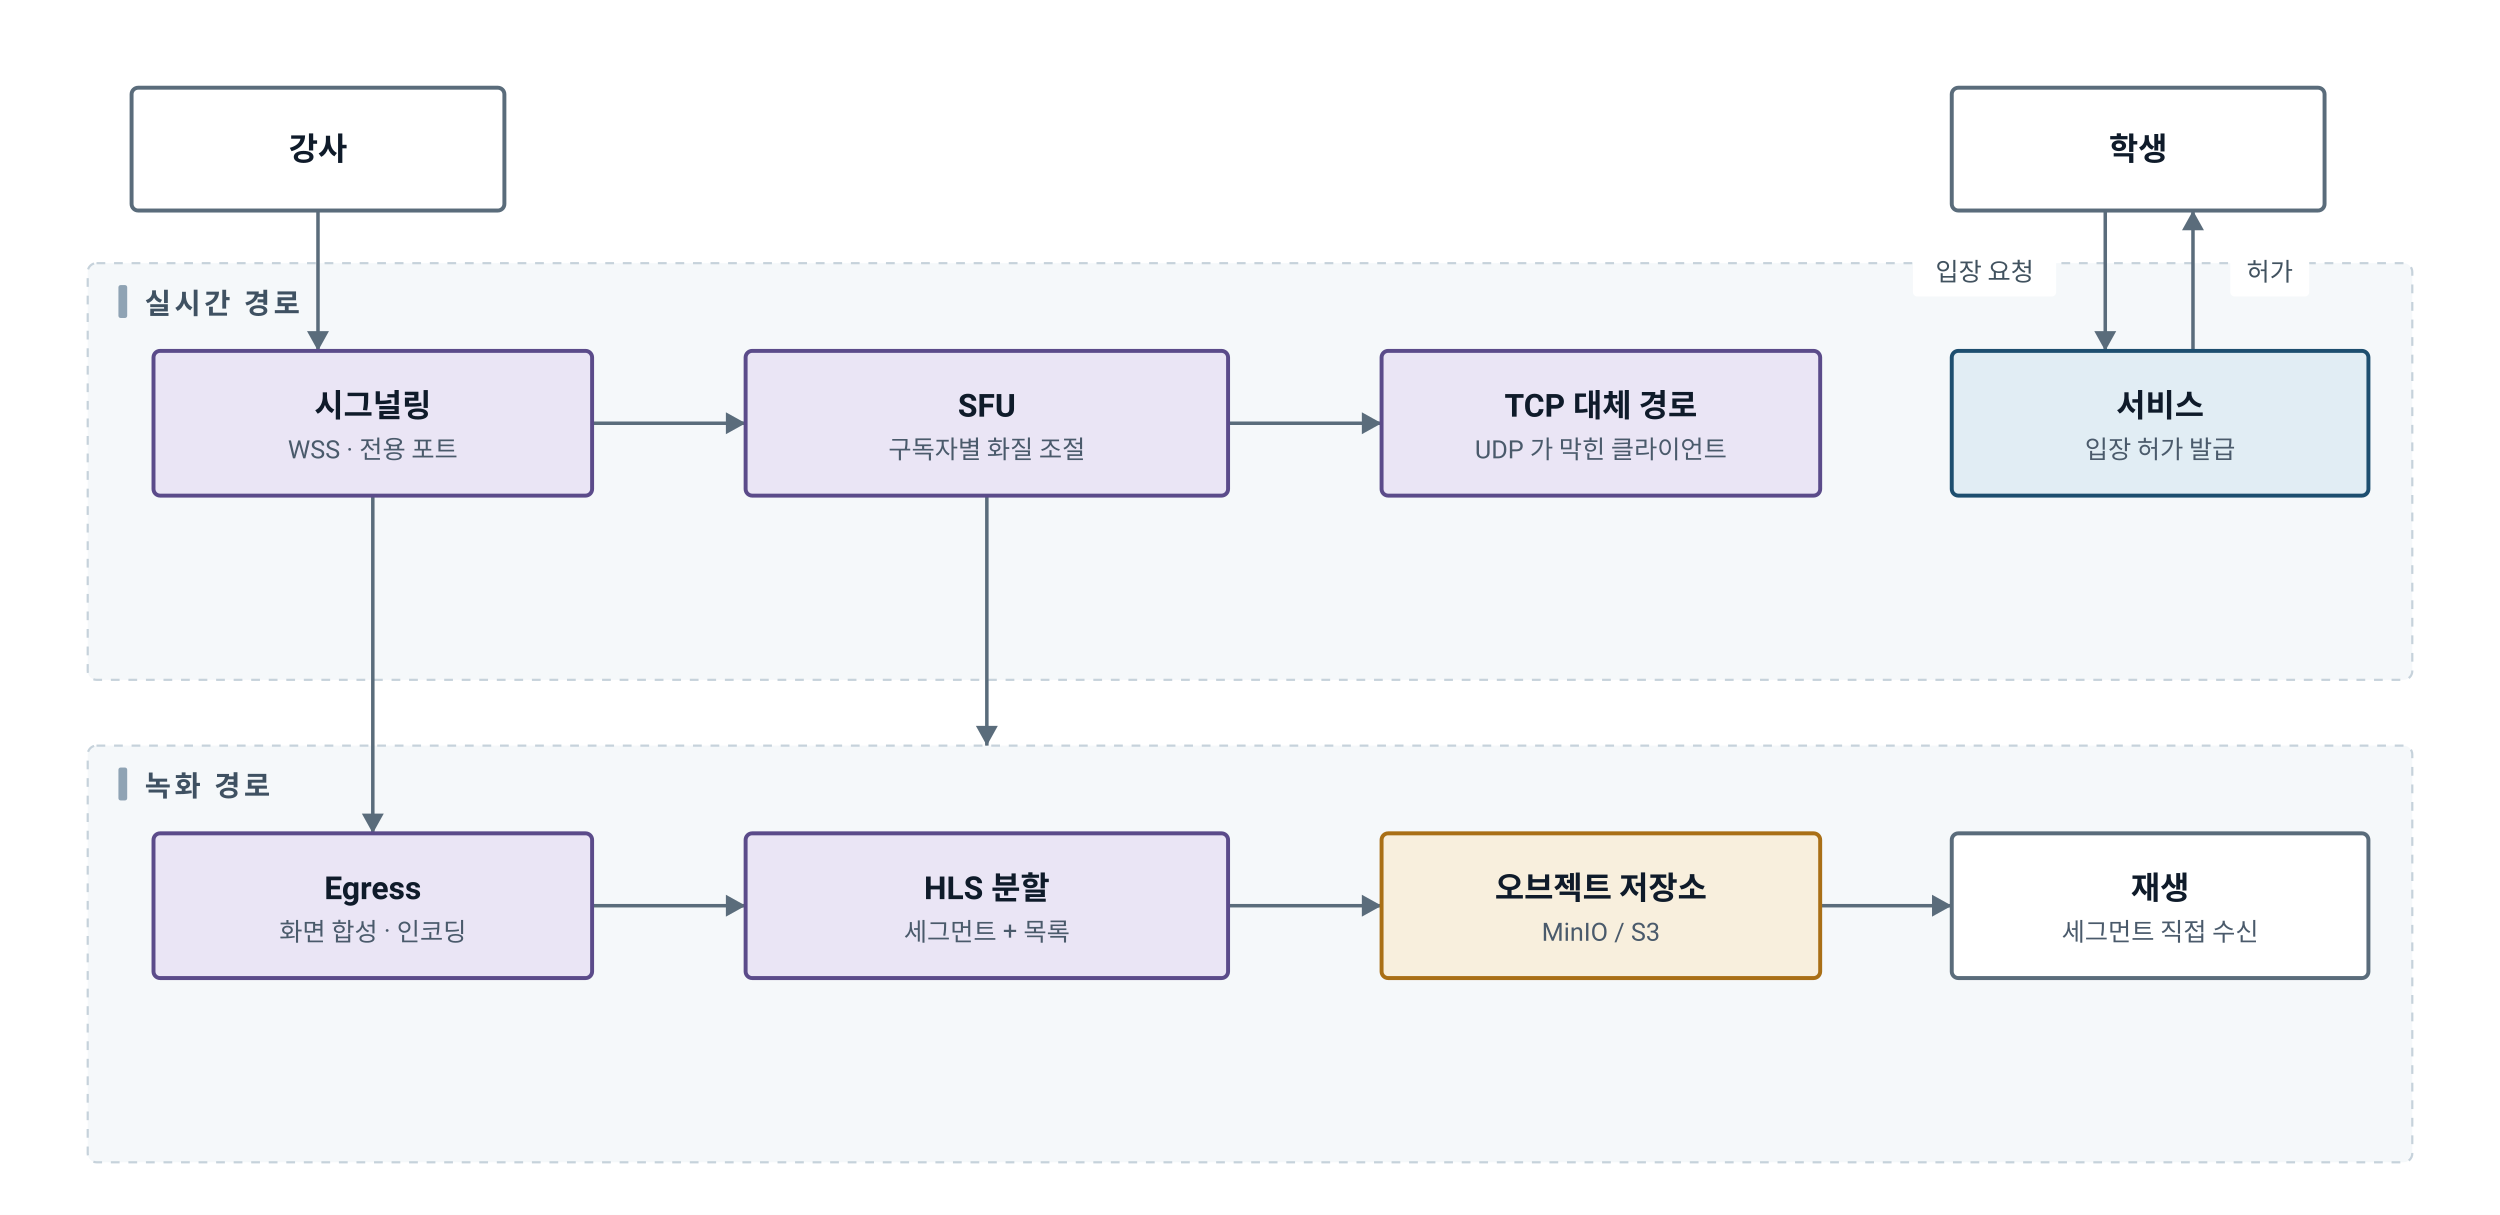
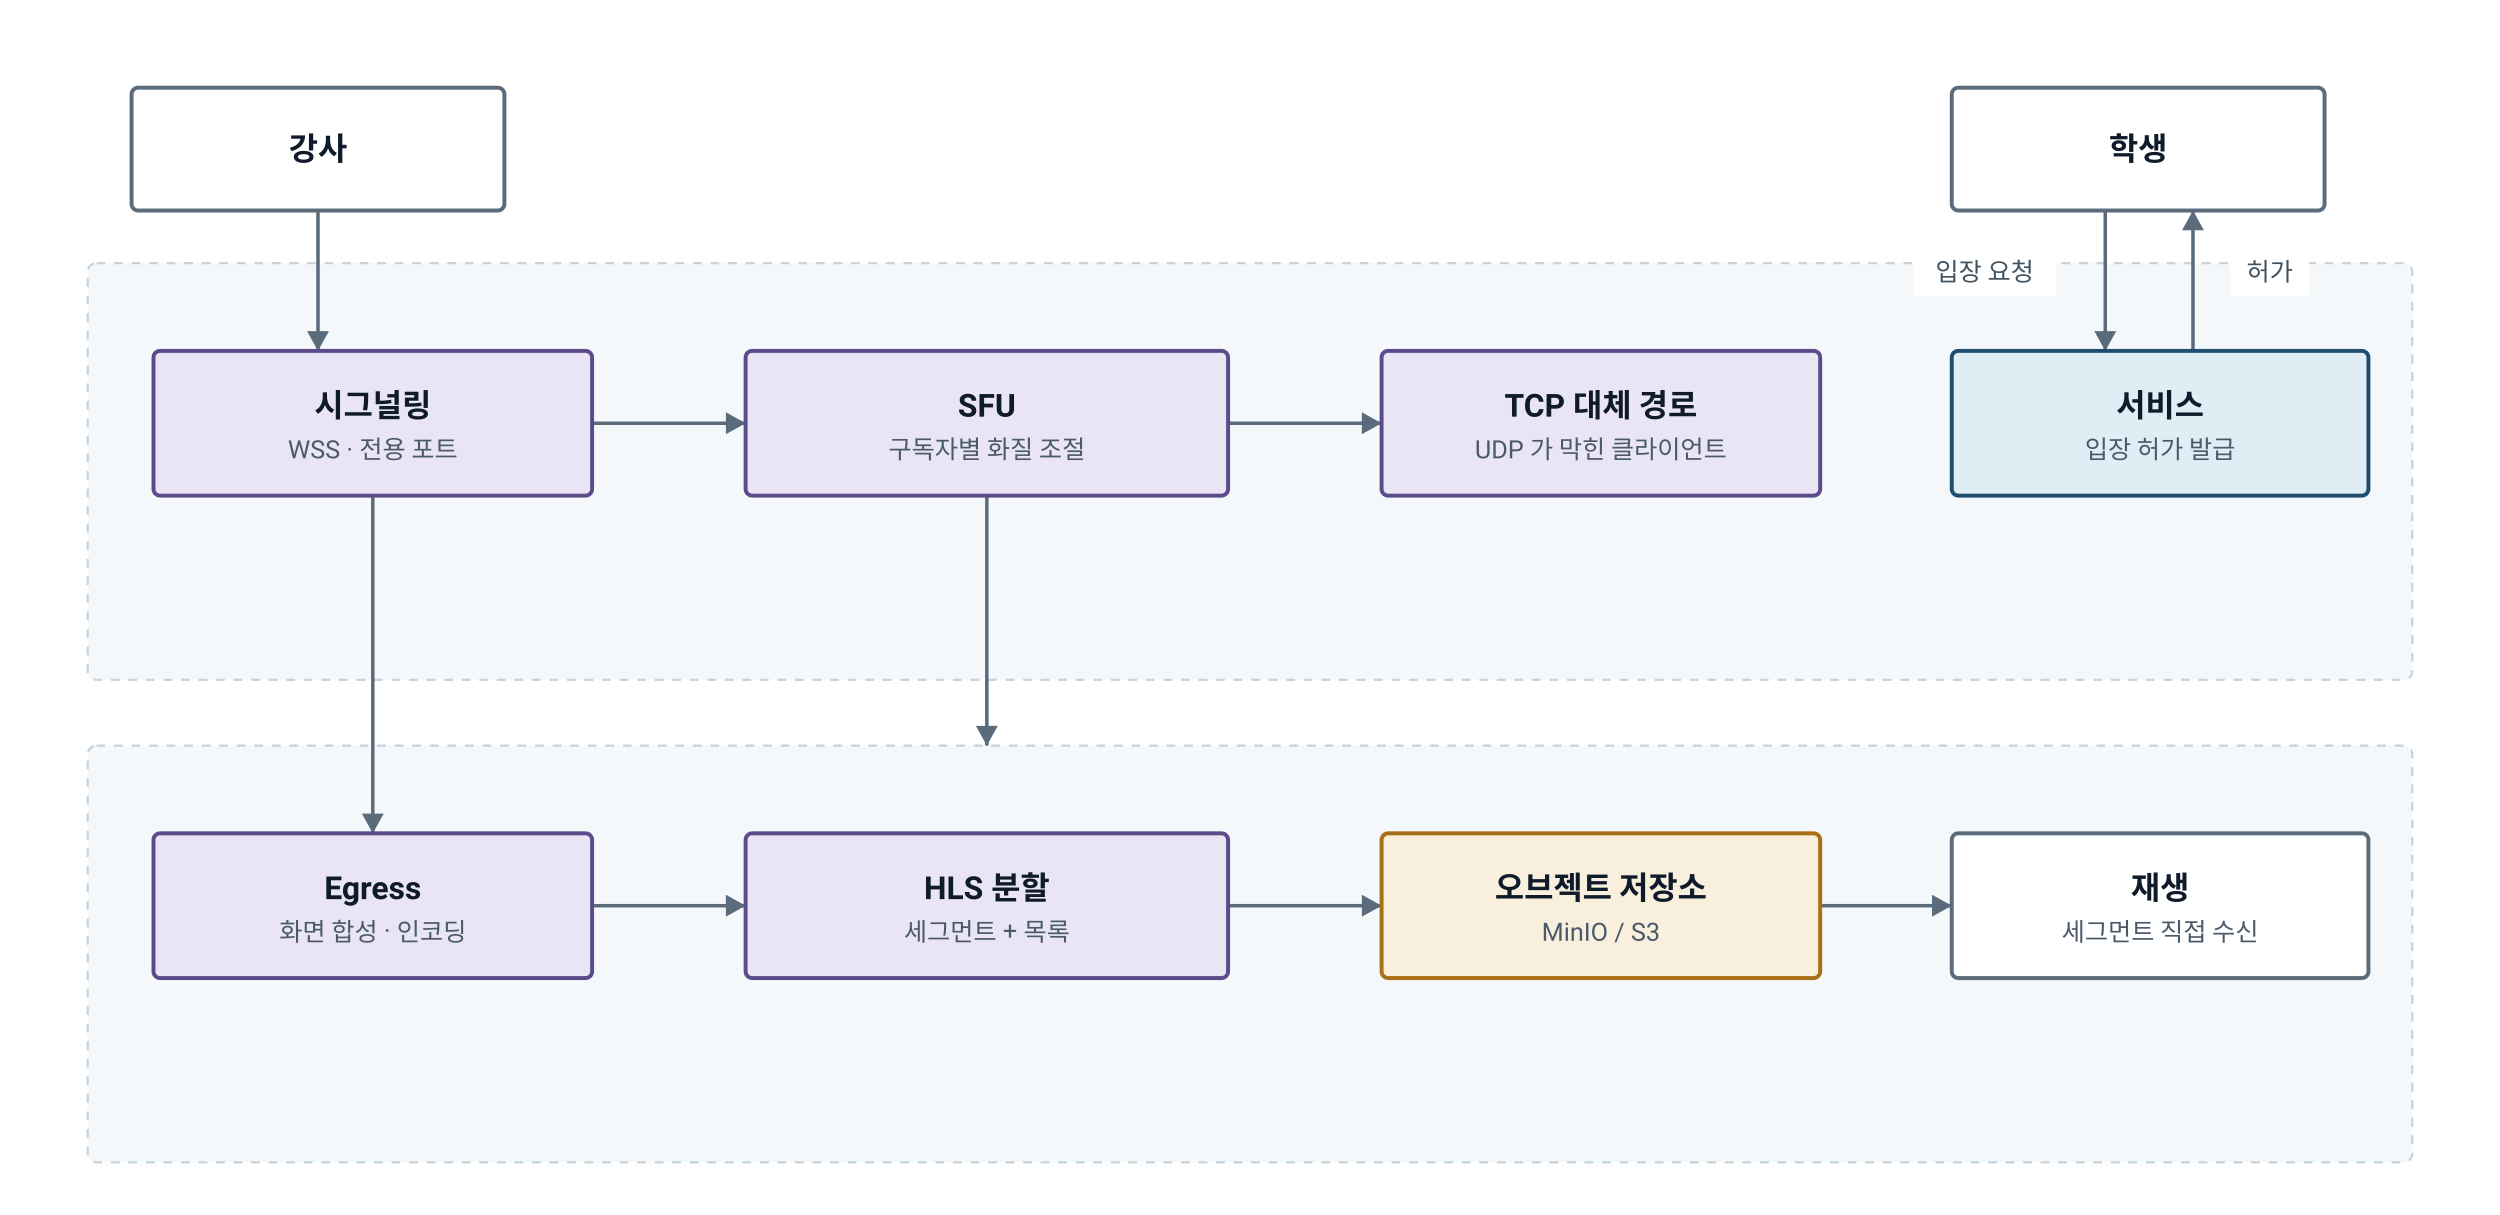
<svg xmlns="http://www.w3.org/2000/svg" viewBox="0 0 1140 554" width="1140" height="554" role="img">
  <style>text{font-family:system-ui,-apple-system,"Segoe UI",Roboto,"Malgun Gothic","Apple SD Gothic Neo","Noto Sans KR",sans-serif}</style>
  <rect width="100%" height="100%" fill="#FFFFFF" />
  <rect x="40" y="120" width="1060" height="190" rx="4" fill="#F5F8FA" stroke="#C6D2DB" stroke-width="1" stroke-dasharray="4 4" />
-   <rect x="54" y="130" width="4" height="15" rx="1" fill="#8FA3B4" />
-   <text x="66" y="143" font-size="13" font-weight="700" fill="#3F5162" letter-spacing="1.6">실시간 경로</text>
  <rect x="40" y="340" width="1060" height="190" rx="4" fill="#F5F8FA" stroke="#C6D2DB" stroke-width="1" stroke-dasharray="4 4" />
-   <rect x="54" y="350" width="4" height="15" rx="1" fill="#8FA3B4" />
-   <text x="66" y="363" font-size="13" font-weight="700" fill="#3F5162" letter-spacing="1.6">녹화 경로</text>
  <path d="M145,96 V160" fill="none" stroke="#5A6C7B" stroke-width="1.6" />
  <path d="M145,160 l-5,-9 l10,0 z" fill="#5A6C7B" />
  <path d="M270,193 H340" fill="none" stroke="#5A6C7B" stroke-width="1.6" />
  <path d="M340,193 l-9,-5 l0,10 z" fill="#5A6C7B" />
  <path d="M560,193 H630" fill="none" stroke="#5A6C7B" stroke-width="1.6" />
  <path d="M630,193 l-9,-5 l0,10 z" fill="#5A6C7B" />
  <path d="M1000,160 V96" fill="none" stroke="#5A6C7B" stroke-width="1.6" />
  <path d="M1000,96 l-5,9 l10,0 z" fill="#5A6C7B" />
  <path d="M960,96 V160" fill="none" stroke="#5A6C7B" stroke-width="1.6" />
  <path d="M960,160 l-5,-9 l10,0 z" fill="#5A6C7B" />
  <path d="M170,226 V380" fill="none" stroke="#5A6C7B" stroke-width="1.6" />
  <path d="M170,380 l-5,-9 l10,0 z" fill="#5A6C7B" />
  <path d="M270,413 H340" fill="none" stroke="#5A6C7B" stroke-width="1.6" />
  <path d="M340,413 l-9,-5 l0,10 z" fill="#5A6C7B" />
  <path d="M560,413 H630" fill="none" stroke="#5A6C7B" stroke-width="1.6" />
  <path d="M630,413 l-9,-5 l0,10 z" fill="#5A6C7B" />
  <path d="M830,413 H890" fill="none" stroke="#5A6C7B" stroke-width="1.6" />
  <path d="M890,413 l-9,-5 l0,10 z" fill="#5A6C7B" />
  <path d="M450,226 V340" fill="none" stroke="#5A6C7B" stroke-width="1.6" />
  <path d="M450,340 l-5,-9 l10,0 z" fill="#5A6C7B" />
  <rect x="1017.0" y="117.4" width="36.0" height="17.8" fill="#FFFFFF" rx="2" />
  <text x="1035" y="128" text-anchor="middle" font-size="11.5" fill="#41525F" font-weight="500">허가</text>
  <rect x="872.3" y="117.4" width="65.3" height="17.8" fill="#FFFFFF" rx="2" />
  <text x="905" y="128" text-anchor="middle" font-size="11.5" fill="#41525F" font-weight="500">입장 요청</text>
  <rect x="60" y="40" width="170" height="56" rx="3" fill="#FFFFFF" stroke="#5A6C7B" stroke-width="1.8" />
  <text x="145.0" y="73.0" text-anchor="middle" font-size="14.5" font-weight="650" fill="#0F1B2A">강사</text>
  <rect x="890" y="40" width="170" height="56" rx="3" fill="#FFFFFF" stroke="#5A6C7B" stroke-width="1.8" />
  <text x="975.0" y="73.0" text-anchor="middle" font-size="14.5" font-weight="650" fill="#0F1B2A">학생</text>
  <rect x="70" y="160" width="200" height="66" rx="3" fill="#EAE5F5" stroke="#5B4B8A" stroke-width="1.8" />
  <text x="170.0" y="190.0" text-anchor="middle" font-size="14.5" font-weight="650" fill="#0F1B2A">시그널링</text>
  <text x="170.0" y="209.0" text-anchor="middle" font-size="11.5" fill="#4A5A6B">WSS · 전용 포트</text>
  <rect x="340" y="160" width="220" height="66" rx="3" fill="#EAE5F5" stroke="#5B4B8A" stroke-width="1.8" />
  <text x="450.0" y="190.0" text-anchor="middle" font-size="14.5" font-weight="650" fill="#0F1B2A">SFU</text>
  <text x="450.0" y="209.0" text-anchor="middle" font-size="11.5" fill="#4A5A6B">구독자별 화질 조절</text>
  <rect x="630" y="160" width="200" height="66" rx="3" fill="#EAE5F5" stroke="#5B4B8A" stroke-width="1.8" />
  <text x="730.0" y="190.0" text-anchor="middle" font-size="14.5" font-weight="650" fill="#0F1B2A">TCP 대체 경로</text>
  <text x="730.0" y="209.0" text-anchor="middle" font-size="11.5" fill="#4A5A6B">UDP 가 막힌 클라이언트</text>
  <rect x="890" y="160" width="190" height="66" rx="3" fill="#E1EDF4" stroke="#1D4E6F" stroke-width="1.8" />
  <text x="985.0" y="190.0" text-anchor="middle" font-size="14.5" font-weight="650" fill="#0F1B2A">서비스</text>
  <text x="985.0" y="209.0" text-anchor="middle" font-size="11.5" fill="#4A5A6B">입장 허가 발급</text>
  <rect x="70" y="380" width="200" height="66" rx="3" fill="#EAE5F5" stroke="#5B4B8A" stroke-width="1.8" />
  <text x="170.0" y="410.0" text-anchor="middle" font-size="14.5" font-weight="650" fill="#0F1B2A">Egress</text>
  <text x="170.0" y="429.0" text-anchor="middle" font-size="11.5" fill="#4A5A6B">화면 합성 · 인코딩</text>
  <rect x="340" y="380" width="220" height="66" rx="3" fill="#EAE5F5" stroke="#5B4B8A" stroke-width="1.8" />
  <text x="450.0" y="410.0" text-anchor="middle" font-size="14.5" font-weight="650" fill="#0F1B2A">HLS 분할</text>
  <text x="450.0" y="429.0" text-anchor="middle" font-size="11.5" fill="#4A5A6B">세그먼트 + 목록</text>
  <rect x="630" y="380" width="200" height="66" rx="3" fill="#F8EFDD" stroke="#A96F16" stroke-width="1.8" />
  <text x="730.0" y="410.0" text-anchor="middle" font-size="14.5" font-weight="650" fill="#0F1B2A">오브젝트 저장소</text>
  <text x="730.0" y="429.0" text-anchor="middle" font-size="11.5" fill="#4A5A6B">MinIO / S3</text>
  <rect x="890" y="380" width="190" height="66" rx="3" fill="#FFFFFF" stroke="#5A6C7B" stroke-width="1.8" />
  <text x="985.0" y="410.0" text-anchor="middle" font-size="14.5" font-weight="650" fill="#0F1B2A">재생</text>
  <text x="985.0" y="429.0" text-anchor="middle" font-size="11.5" fill="#4A5A6B">세그먼트 직접 수신</text>
</svg>
